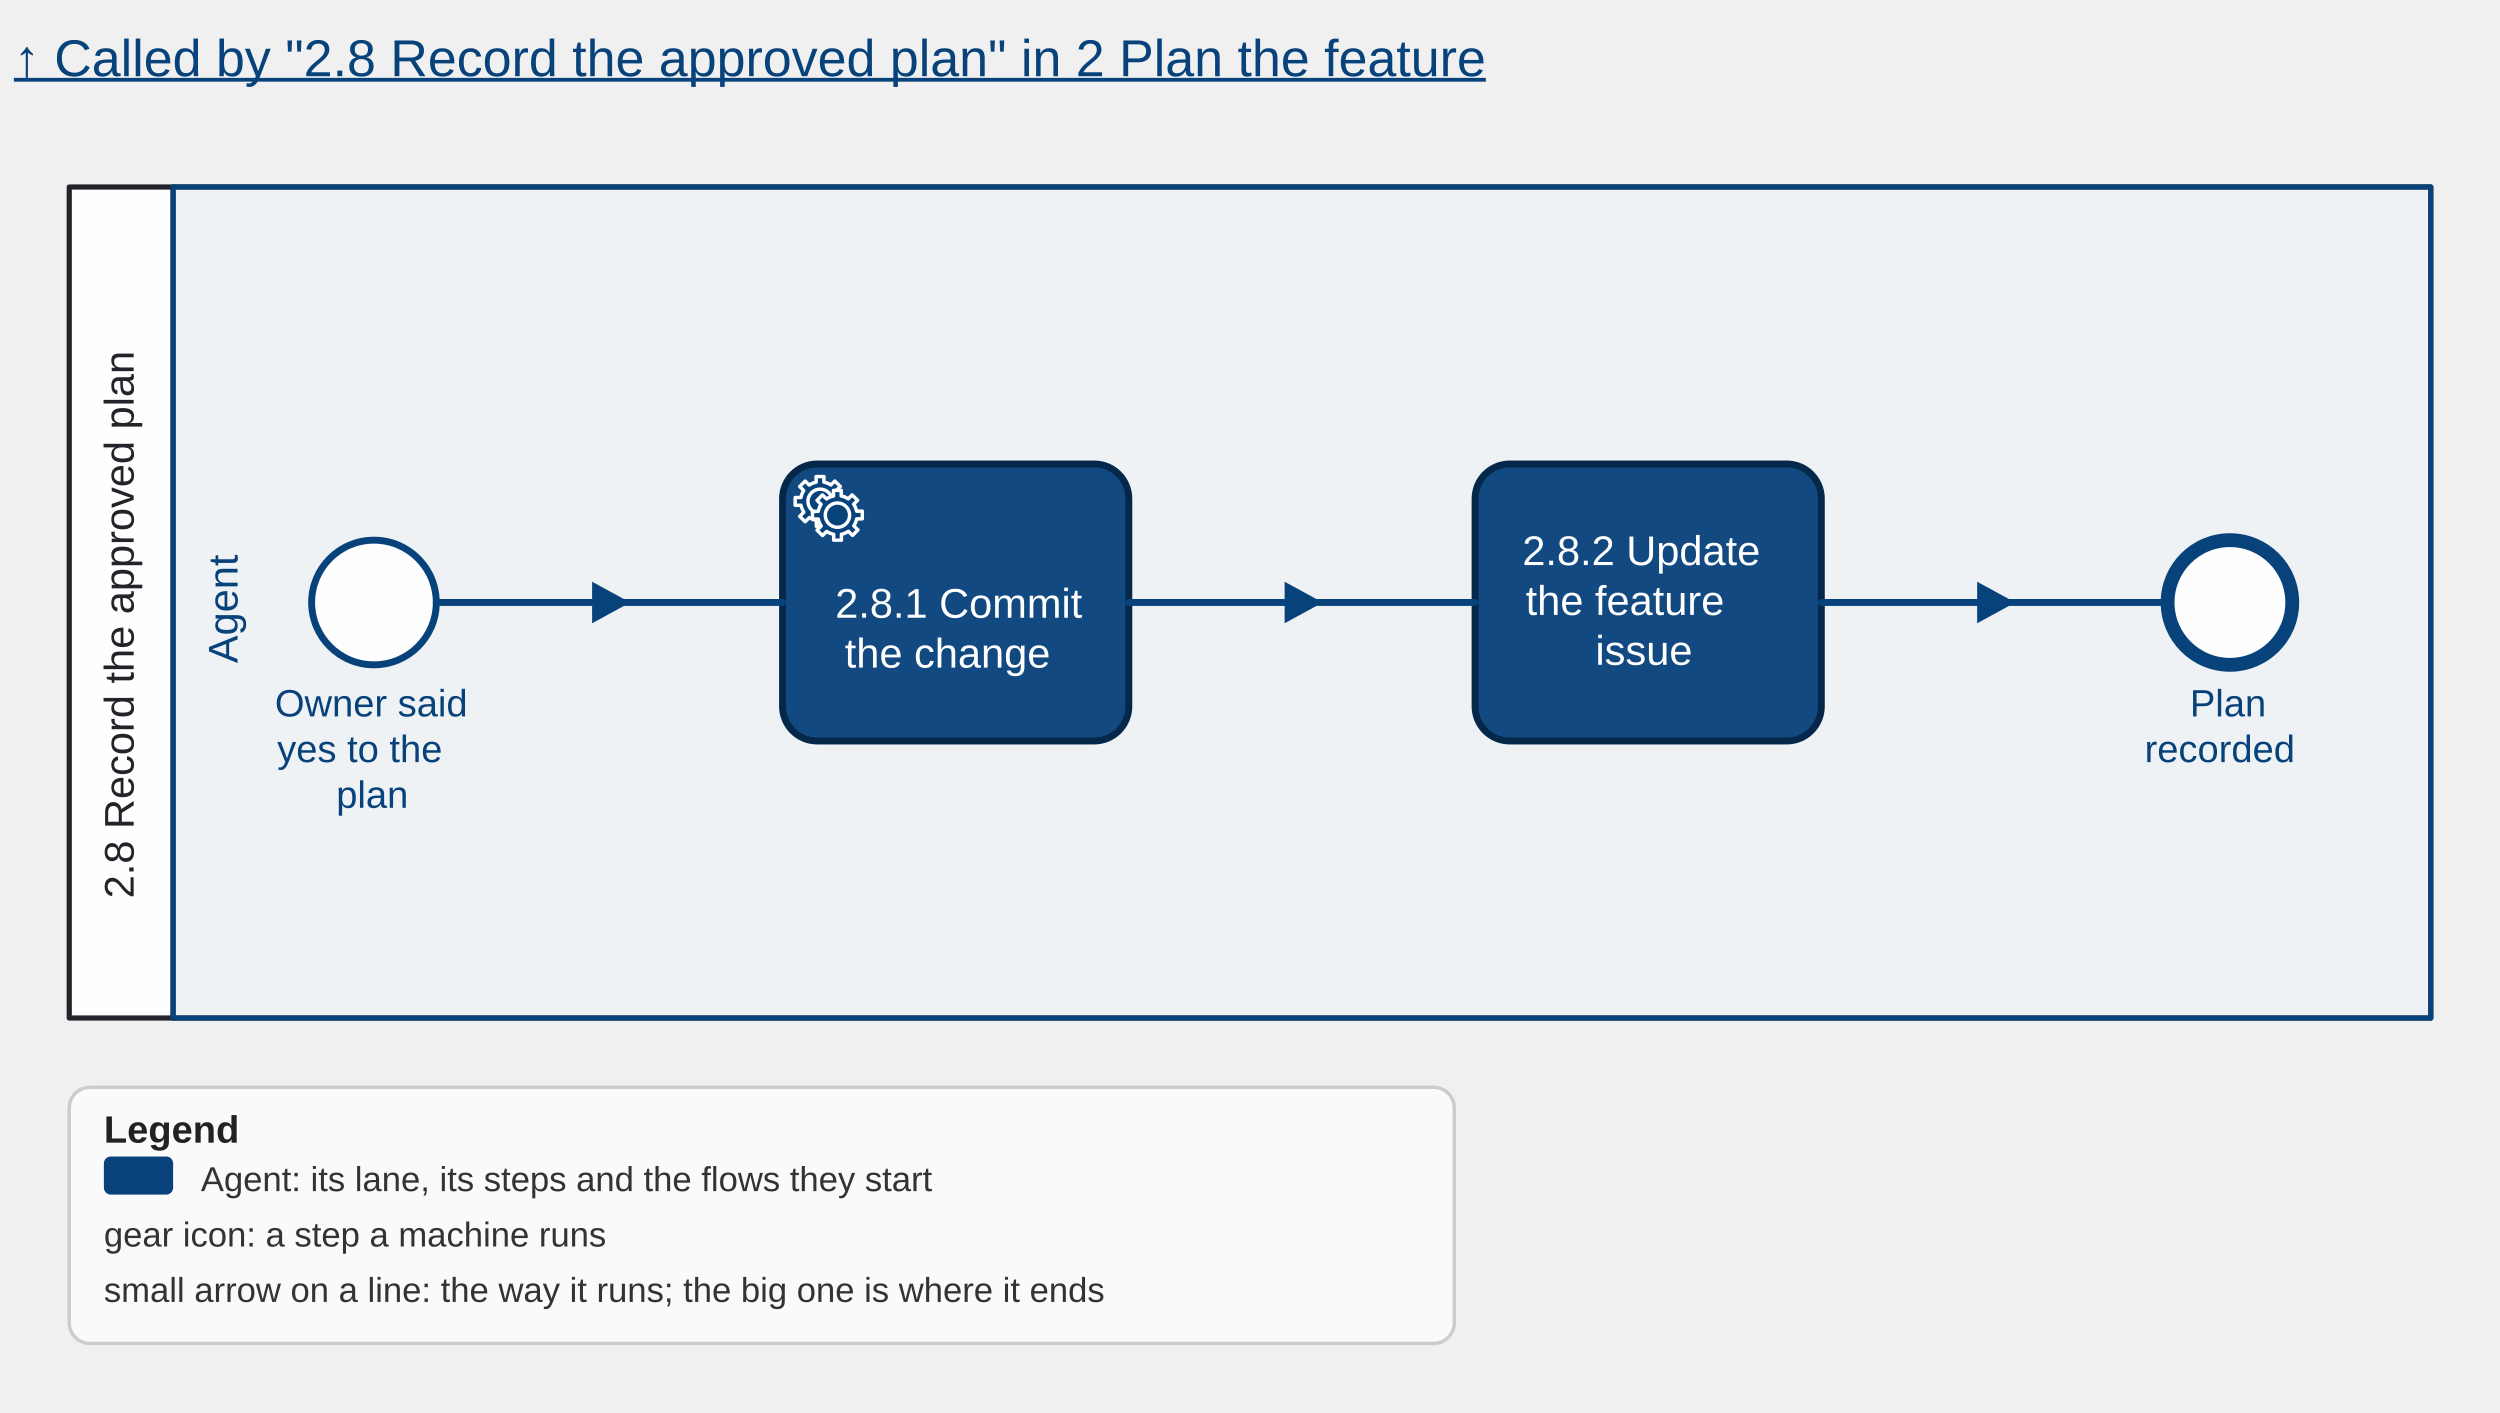
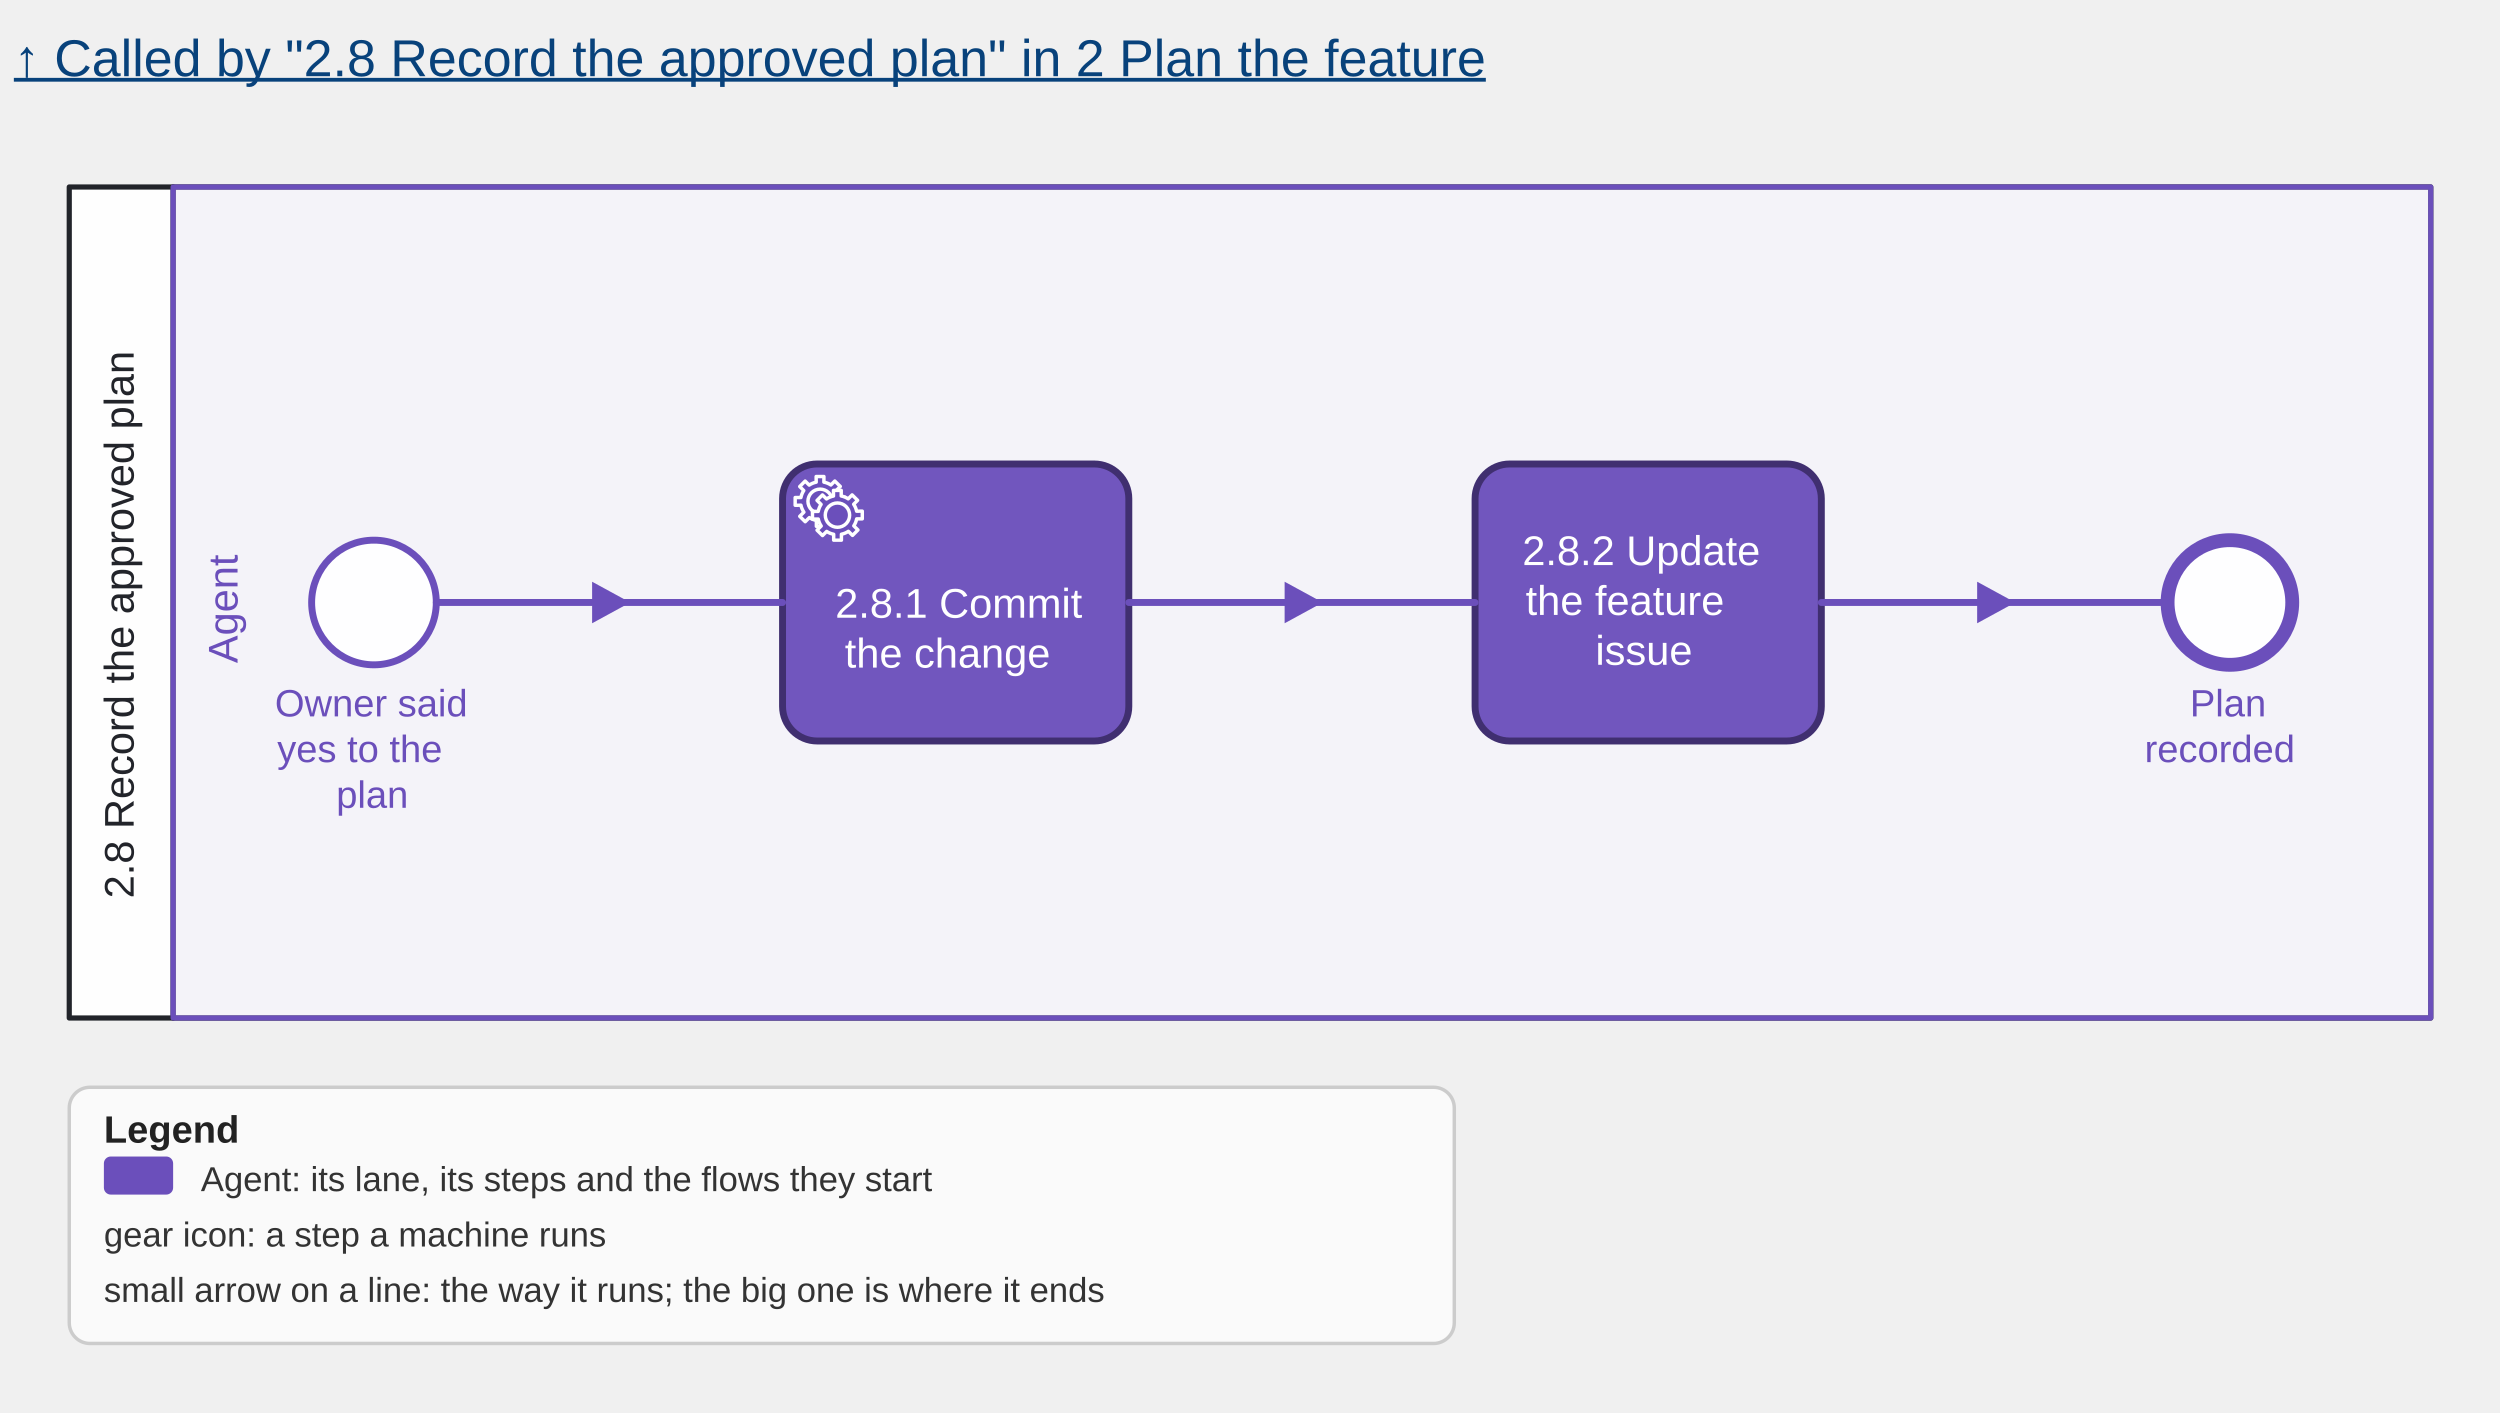
<svg xmlns="http://www.w3.org/2000/svg" width="722" height="408" viewBox="60 26 722 408" version="1.1">
  <g class="djs-group">
    <g class="djs-element djs-shape" data-element-id="record_plan_pool" transform="translate(80,80)" style="display: block;">
      <g class="djs-visual">
        <rect x="0" y="0" width="682" height="240" rx="0" ry="0" style="stroke-linecap: round; stroke-linejoin: round; stroke: rgb(34, 36, 42); stroke-width: 1.5px; fill: white; fill-opacity: 0.95;" />
        <path style="fill: none; stroke-linecap: round; stroke-linejoin: round; stroke: rgb(34, 36, 42); stroke-width: 1.5px;" d="M30,0L30,240" />
        <text style="font-family: Arial, sans-serif; font-size: 12px; font-weight: normal; fill: rgb(34, 36, 42);" lineHeight="1.2" class="djs-label" transform="translate(0,240) rotate(270,0,0) scale(1,1)">
          <tspan x="34.56" y="18.6">2.8 Record the approved plan</tspan>
        </text>
      </g>
      <rect style="fill: none; stroke-opacity: 0; stroke: white; stroke-width: 15px;" class="djs-hit djs-hit-all" x="0" y="0" width="682" height="240" />
    </g>
    <g class="djs-children">
      <g class="djs-group">
        <g class="djs-element djs-shape" data-element-id="record_plan_process_lane_0" transform="translate(110,80)" style="display: block;">
          <g class="djs-visual">
-             <rect x="0" y="0" width="652" height="240" rx="0" ry="0" style="stroke-linecap: round; stroke-linejoin: round; stroke: rgb(8, 66, 123); stroke-width: 1.5px; fill: rgb(196, 210, 223); fill-opacity: 0.25;" />
-             <text style="font-family: Arial, sans-serif; font-size: 12px; font-weight: normal; fill: rgb(8, 66, 123);" lineHeight="1.2" class="djs-label" transform="translate(0,240) rotate(270,0,0) scale(1,1)">
+             <rect x="0" y="0" width="652" height="240" rx="0" ry="0" style="stroke-linecap: round; stroke-linejoin: round; stroke: rgb(107, 79, 187); stroke-width: 1.5px; fill: rgb(219, 213, 239); fill-opacity: 0.25;" />
+             <text style="font-family: Arial, sans-serif; font-size: 12px; font-weight: normal; fill: rgb(107, 79, 187);" lineHeight="1.2" class="djs-label" transform="translate(0,240) rotate(270,0,0) scale(1,1)">
              <tspan x="102.48" y="18.6">Agent</tspan>
            </text>
          </g>
          <rect style="fill: none; stroke-opacity: 0; stroke: white; stroke-width: 15px;" class="djs-hit djs-hit-all" x="0" y="0" width="652" height="240" />
        </g>
      </g>
      <g class="djs-group">
        <g class="djs-element djs-shape" data-element-id="record_plan_process_start" transform="translate(150,182)" style="display: block;">
          <g class="djs-visual">
-             <circle cx="18" cy="18" r="18" style="stroke-linecap: round; stroke-linejoin: round; stroke: rgb(8, 66, 123); stroke-width: 2px; fill: rgb(255, 255, 255); fill-opacity: 0.95;" />
+             <circle cx="18" cy="18" r="18" style="stroke-linecap: round; stroke-linejoin: round; stroke: rgb(107, 79, 187); stroke-width: 2px; fill: rgb(255, 255, 255); fill-opacity: 0.95;" />
          </g>
          <rect style="fill: none; stroke-opacity: 0; stroke: white; stroke-width: 15px;" class="djs-hit djs-hit-all" x="0" y="0" width="36" height="36" />
        </g>
      </g>
      <g class="djs-group">
        <g class="djs-element djs-shape" data-element-id="record_plan_process_start_label" transform="translate(130,223)" style="display: block;">
          <g class="djs-visual">
-             <text style="font-family: Arial, sans-serif; font-size: 11px; font-weight: normal; fill: rgb(8, 66, 123);" lineHeight="1.2" class="djs-label">
+             <text style="font-family: Arial, sans-serif; font-size: 11px; font-weight: normal; fill: rgb(107, 79, 187);" lineHeight="1.2" class="djs-label">
              <tspan x="9.4" y="9.9">Owner said </tspan>
              <tspan x="10.06" y="23.1">yes to the </tspan>
              <tspan x="27.11" y="36.3">plan</tspan>
            </text>
          </g>
          <rect style="fill: none; stroke-opacity: 0; stroke: white; stroke-width: 15px;" class="djs-hit djs-hit-all" x="0" y="0" width="76" height="40" />
        </g>
      </g>
      <g class="djs-group">
        <g class="djs-element djs-shape" data-element-id="record_plan_process_commit" transform="translate(286,160)" style="display: block;">
          <g class="djs-visual">
-             <rect x="0" y="0" width="100" height="80" rx="10" ry="10" style="stroke-linecap: round; stroke-linejoin: round; stroke: rgb(5, 40, 74); stroke-width: 2px; fill: rgb(8, 66, 123); fill-opacity: 0.95;" />
+             <rect x="0" y="0" width="100" height="80" rx="10" ry="10" style="stroke-linecap: round; stroke-linejoin: round; stroke: rgb(64, 47, 112); stroke-width: 2px; fill: rgb(107, 79, 187); fill-opacity: 0.95;" />
            <text style="font-family: Arial, sans-serif; font-size: 12px; font-weight: normal; fill: rgb(255, 255, 255);" lineHeight="1.2" class="djs-label" transform="translate(0, 8)">
              <tspan x="15.2" y="36.4">2.8.1 Commit </tspan>
              <tspan x="17.96" y="50.8">the change</tspan>
            </text>
-             <circle cx="5" cy="5" r="5" style="stroke-linecap: round; stroke-linejoin: round; stroke: none; stroke-width: 2px; fill: rgb(8, 66, 123);" transform="translate(6, 6)" />
-             <path style="fill: rgb(8, 66, 123); stroke-linecap: round; stroke-linejoin: round; stroke: rgb(255, 255, 255); stroke-width: 1px;" d="m 12,18 v -1.713 c 0.352,-0.07 0.704,-0.178 1.048,-0.321 0.344,-0.145 0.666,-0.321 0.966,-0.521 l 1.194,1.18 1.567,-1.577 -1.195,-1.18 c 0.403,-0.614 0.683,-1.299 0.825,-2.018 l 1.622,-0.01 v -2.22 l -1.637,0.01 c -0.073,-0.352 -0.178,-0.7 -0.324,-1.044 -0.145,-0.344 -0.321,-0.664 -0.523,-0.962 l 1.131,-1.136 -1.583,-1.563 -1.13,1.136 c -0.614,-0.401 -1.303,-0.681 -2.023,-0.822 l 0.009,-1.619 h -2.241 l 0.004,1.631 c -0.354,0.074 -0.705,0.18 -1.05,0.324 -0.344,0.144 -0.665,0.321 -0.964,0.52 l -1.17,-1.158 -1.567,1.579 1.168,1.157 c -0.403,0.613 -0.683,1.298 -0.825,2.017 l -1.659,0.003 v 2.222 l 1.672,-0.006 c 0.073,0.351 0.18,0.702 0.324,1.045 0.145,0.344 0.321,0.664 0.523,0.961 l -1.199,1.197 1.584,1.56 1.196,-1.193 c 0.614,0.403 1.303,0.682 2.023,0.823 l 7.19e-4,1.699 h 2.227 z m 0.221,-3.996 c -1.789,0.75 -3.858,-0.093 -4.61,-1.874 -0.752,-1.783 0.091,-3.846 1.88,-4.596 1.788,-0.749 3.857,0.093 4.609,1.874 0.752,1.782 -0.091,3.846 -1.88,4.596 z" />
-             <circle cx="5" cy="5" r="5" style="stroke-linecap: round; stroke-linejoin: round; stroke: none; stroke-width: 2px; fill: rgb(8, 66, 123);" transform="translate(11, 10)" />
-             <path style="fill: rgb(8, 66, 123); stroke-linecap: round; stroke-linejoin: round; stroke: rgb(255, 255, 255); stroke-width: 1px;" d="m 17,22 v -1.713 c 0.352,-0.07 0.704,-0.178 1.048,-0.321 0.344,-0.145 0.666,-0.321 0.966,-0.521 l 1.194,1.18 1.567,-1.577 -1.195,-1.18 c 0.403,-0.614 0.683,-1.299 0.825,-2.018 l 1.622,-0.01 v -2.22 l -1.637,0.01 c -0.073,-0.352 -0.178,-0.7 -0.324,-1.044 -0.145,-0.344 -0.321,-0.664 -0.523,-0.962 l 1.131,-1.136 -1.583,-1.563 -1.13,1.136 c -0.614,-0.401 -1.303,-0.681 -2.023,-0.822 l 0.009,-1.619 h -2.241 l 0.004,1.631 c -0.354,0.074 -0.705,0.18 -1.05,0.324 -0.344,0.144 -0.665,0.321 -0.964,0.52 l -1.17,-1.158 -1.567,1.579 1.168,1.157 c -0.403,0.613 -0.683,1.298 -0.825,2.017 l -1.659,0.003 v 2.222 l 1.672,-0.006 c 0.073,0.351 0.18,0.702 0.324,1.045 0.145,0.344 0.321,0.664 0.523,0.961 l -1.199,1.197 1.584,1.56 1.196,-1.193 c 0.614,0.403 1.303,0.682 2.023,0.823 l 7.19e-4,1.699 h 2.227 z m 0.221,-3.996 c -1.789,0.75 -3.858,-0.093 -4.61,-1.874 -0.752,-1.783 0.091,-3.846 1.88,-4.596 1.788,-0.749 3.857,0.093 4.609,1.874 0.752,1.782 -0.091,3.846 -1.88,4.596 z" />
+             <circle cx="5" cy="5" r="5" style="stroke-linecap: round; stroke-linejoin: round; stroke: none; stroke-width: 2px; fill: rgb(107, 79, 187);" transform="translate(6, 6)" />
+             <path style="fill: rgb(107, 79, 187); stroke-linecap: round; stroke-linejoin: round; stroke: rgb(255, 255, 255); stroke-width: 1px;" d="m 12,18 v -1.713 c 0.352,-0.07 0.704,-0.178 1.048,-0.321 0.344,-0.145 0.666,-0.321 0.966,-0.521 l 1.194,1.18 1.567,-1.577 -1.195,-1.18 c 0.403,-0.614 0.683,-1.299 0.825,-2.018 l 1.622,-0.01 v -2.22 l -1.637,0.01 c -0.073,-0.352 -0.178,-0.7 -0.324,-1.044 -0.145,-0.344 -0.321,-0.664 -0.523,-0.962 l 1.131,-1.136 -1.583,-1.563 -1.13,1.136 c -0.614,-0.401 -1.303,-0.681 -2.023,-0.822 l 0.009,-1.619 h -2.241 l 0.004,1.631 c -0.354,0.074 -0.705,0.18 -1.05,0.324 -0.344,0.144 -0.665,0.321 -0.964,0.52 l -1.17,-1.158 -1.567,1.579 1.168,1.157 c -0.403,0.613 -0.683,1.298 -0.825,2.017 l -1.659,0.003 v 2.222 l 1.672,-0.006 c 0.073,0.351 0.18,0.702 0.324,1.045 0.145,0.344 0.321,0.664 0.523,0.961 l -1.199,1.197 1.584,1.56 1.196,-1.193 c 0.614,0.403 1.303,0.682 2.023,0.823 l 7.19e-4,1.699 h 2.227 z m 0.221,-3.996 c -1.789,0.75 -3.858,-0.093 -4.61,-1.874 -0.752,-1.783 0.091,-3.846 1.88,-4.596 1.788,-0.749 3.857,0.093 4.609,1.874 0.752,1.782 -0.091,3.846 -1.88,4.596 z" />
+             <circle cx="5" cy="5" r="5" style="stroke-linecap: round; stroke-linejoin: round; stroke: none; stroke-width: 2px; fill: rgb(107, 79, 187);" transform="translate(11, 10)" />
+             <path style="fill: rgb(107, 79, 187); stroke-linecap: round; stroke-linejoin: round; stroke: rgb(255, 255, 255); stroke-width: 1px;" d="m 17,22 v -1.713 c 0.352,-0.07 0.704,-0.178 1.048,-0.321 0.344,-0.145 0.666,-0.321 0.966,-0.521 l 1.194,1.18 1.567,-1.577 -1.195,-1.18 c 0.403,-0.614 0.683,-1.299 0.825,-2.018 l 1.622,-0.01 v -2.22 l -1.637,0.01 c -0.073,-0.352 -0.178,-0.7 -0.324,-1.044 -0.145,-0.344 -0.321,-0.664 -0.523,-0.962 l 1.131,-1.136 -1.583,-1.563 -1.13,1.136 c -0.614,-0.401 -1.303,-0.681 -2.023,-0.822 l 0.009,-1.619 h -2.241 l 0.004,1.631 c -0.354,0.074 -0.705,0.18 -1.05,0.324 -0.344,0.144 -0.665,0.321 -0.964,0.52 l -1.17,-1.158 -1.567,1.579 1.168,1.157 c -0.403,0.613 -0.683,1.298 -0.825,2.017 l -1.659,0.003 v 2.222 l 1.672,-0.006 c 0.073,0.351 0.18,0.702 0.324,1.045 0.145,0.344 0.321,0.664 0.523,0.961 l -1.199,1.197 1.584,1.56 1.196,-1.193 c 0.614,0.403 1.303,0.682 2.023,0.823 l 7.19e-4,1.699 h 2.227 z m 0.221,-3.996 c -1.789,0.75 -3.858,-0.093 -4.61,-1.874 -0.752,-1.783 0.091,-3.846 1.88,-4.596 1.788,-0.749 3.857,0.093 4.609,1.874 0.752,1.782 -0.091,3.846 -1.88,4.596 z" />
          </g>
          <rect style="fill: none; stroke-opacity: 0; stroke: white; stroke-width: 15px;" class="djs-hit djs-hit-all" x="0" y="0" width="100" height="80" />
        </g>
      </g>
      <g class="djs-group">
        <g class="djs-element djs-shape" data-element-id="record_plan_process_update" transform="translate(486,160)" style="display: block;">
          <g class="djs-visual">
-             <rect x="0" y="0" width="100" height="80" rx="10" ry="10" style="stroke-linecap: round; stroke-linejoin: round; stroke: rgb(5, 40, 74); stroke-width: 2px; fill: rgb(8, 66, 123); fill-opacity: 0.95;" />
+             <rect x="0" y="0" width="100" height="80" rx="10" ry="10" style="stroke-linecap: round; stroke-linejoin: round; stroke: rgb(64, 47, 112); stroke-width: 2px; fill: rgb(107, 79, 187); fill-opacity: 0.95;" />
            <text style="font-family: Arial, sans-serif; font-size: 12px; font-weight: normal; fill: rgb(255, 255, 255);" lineHeight="1.2" class="djs-label">
              <tspan x="13.64" y="29.2">2.8.2 Update </tspan>
              <tspan x="14.6" y="43.6">the feature </tspan>
              <tspan x="34.76" y="58">issue</tspan>
            </text>
          </g>
          <rect style="fill: none; stroke-opacity: 0; stroke: white; stroke-width: 15px;" class="djs-hit djs-hit-all" x="0" y="0" width="100" height="80" />
        </g>
      </g>
      <g class="djs-group">
        <g class="djs-element djs-shape" data-element-id="record_plan_process_end" transform="translate(686,182)" style="display: block;">
          <g class="djs-visual">
-             <circle cx="18" cy="18" r="18" style="stroke-linecap: round; stroke-linejoin: round; stroke: rgb(8, 66, 123); stroke-width: 4px; fill: rgb(255, 255, 255); fill-opacity: 0.95;" />
+             <circle cx="18" cy="18" r="18" style="stroke-linecap: round; stroke-linejoin: round; stroke: rgb(107, 79, 187); stroke-width: 4px; fill: rgb(255, 255, 255); fill-opacity: 0.95;" />
          </g>
          <rect style="fill: none; stroke-opacity: 0; stroke: white; stroke-width: 15px;" class="djs-hit djs-hit-all" x="0" y="0" width="36" height="36" />
        </g>
      </g>
      <g class="djs-group">
        <g class="djs-element djs-shape" data-element-id="record_plan_process_end_label" transform="translate(674,223)" style="display: block;">
          <g class="djs-visual">
-             <text style="font-family: Arial, sans-serif; font-size: 11px; font-weight: normal; fill: rgb(8, 66, 123);" lineHeight="1.2" class="djs-label">
+             <text style="font-family: Arial, sans-serif; font-size: 11px; font-weight: normal; fill: rgb(107, 79, 187);" lineHeight="1.2" class="djs-label">
              <tspan x="18.45" y="9.9">Plan </tspan>
              <tspan x="5.36" y="23.1">recorded</tspan>
            </text>
          </g>
          <rect style="fill: none; stroke-opacity: 0; stroke: white; stroke-width: 15px;" class="djs-hit djs-hit-all" x="0" y="0" width="60" height="27" />
        </g>
      </g>
      <g class="djs-group">
        <g class="djs-element djs-connection" data-element-id="record_plan_process_f_start_commit" style="display: block;">
          <g class="djs-visual">
            <defs>
              <marker id="marker-1" viewBox="0 0 20 20" refX="11" refY="10" markerWidth="7" markerHeight="7" orient="auto">
-                 <path d="M 1 5 L 11 10 L 1 15 Z" style="stroke-linecap: round; stroke-linejoin: round; stroke: rgb(8, 66, 123); stroke-width: 1px; fill: rgb(8, 66, 123);" />
+                 <path d="M 1 5 L 11 10 L 1 15 Z" style="stroke-linecap: round; stroke-linejoin: round; stroke: rgb(107, 79, 187); stroke-width: 1px; fill: rgb(107, 79, 187);" />
              </marker>
            </defs>
-             <path style="fill: none; stroke-linecap: round; stroke-linejoin: round; stroke: rgb(8, 66, 123); stroke-width: 2px; marker-2: url('#marker-1');" data-corner-radius="5" d="M186,200L286,200" />
+             <path style="fill: none; stroke-linecap: round; stroke-linejoin: round; stroke: rgb(107, 79, 187); stroke-width: 2px; marker-2: url('#marker-1');" data-corner-radius="5" d="M186,200L286,200" />
          </g>
          <path d="M186,200L286,200" style="fill: none; stroke-opacity: 0; stroke: white; stroke-width: 15px;" class="djs-hit djs-hit-stroke" />
        </g>
      </g>
      <g class="djs-group">
        <g class="djs-element djs-connection" data-element-id="record_plan_process_f_commit_update" style="display: block;">
          <g class="djs-visual">
            <defs>
              <marker id="marker-3" viewBox="0 0 20 20" refX="11" refY="10" markerWidth="7" markerHeight="7" orient="auto">
-                 <path d="M 1 5 L 11 10 L 1 15 Z" style="stroke-linecap: round; stroke-linejoin: round; stroke: rgb(8, 66, 123); stroke-width: 1px; fill: rgb(8, 66, 123);" />
+                 <path d="M 1 5 L 11 10 L 1 15 Z" style="stroke-linecap: round; stroke-linejoin: round; stroke: rgb(107, 79, 187); stroke-width: 1px; fill: rgb(107, 79, 187);" />
              </marker>
            </defs>
-             <path style="fill: none; stroke-linecap: round; stroke-linejoin: round; stroke: rgb(8, 66, 123); stroke-width: 2px; marker-2: url('#marker-3');" data-corner-radius="5" d="M386,200L486,200" />
+             <path style="fill: none; stroke-linecap: round; stroke-linejoin: round; stroke: rgb(107, 79, 187); stroke-width: 2px; marker-2: url('#marker-3');" data-corner-radius="5" d="M386,200L486,200" />
          </g>
          <path d="M386,200L486,200" style="fill: none; stroke-opacity: 0; stroke: white; stroke-width: 15px;" class="djs-hit djs-hit-stroke" />
        </g>
      </g>
      <g class="djs-group">
        <g class="djs-element djs-connection" data-element-id="record_plan_process_f_update_end" style="display: block;">
          <g class="djs-visual">
            <defs>
              <marker id="marker-4" viewBox="0 0 20 20" refX="11" refY="10" markerWidth="7" markerHeight="7" orient="auto">
-                 <path d="M 1 5 L 11 10 L 1 15 Z" style="stroke-linecap: round; stroke-linejoin: round; stroke: rgb(8, 66, 123); stroke-width: 1px; fill: rgb(8, 66, 123);" />
+                 <path d="M 1 5 L 11 10 L 1 15 Z" style="stroke-linecap: round; stroke-linejoin: round; stroke: rgb(107, 79, 187); stroke-width: 1px; fill: rgb(107, 79, 187);" />
              </marker>
            </defs>
-             <path style="fill: none; stroke-linecap: round; stroke-linejoin: round; stroke: rgb(8, 66, 123); stroke-width: 2px; marker-2: url('#marker-4');" data-corner-radius="5" d="M586,200L686,200" />
+             <path style="fill: none; stroke-linecap: round; stroke-linejoin: round; stroke: rgb(107, 79, 187); stroke-width: 2px; marker-2: url('#marker-4');" data-corner-radius="5" d="M586,200L686,200" />
          </g>
          <path d="M586,200L686,200" style="fill: none; stroke-opacity: 0; stroke: white; stroke-width: 15px;" class="djs-hit djs-hit-stroke" />
        </g>
      </g>
    </g>
  </g>
  <g class="diagram-links">
    <a href="marketplace.plan_process.svg">
      <text x="64" y="48" font-family="Arial, sans-serif" font-size="15" fill="#08427b" text-decoration="underline">↑ Called by "2.8 Record the approved plan" in 2 Plan the feature</text>
    </a>
  </g>
  <g class="direction-marks">
-     <path d="M242,200L231,206L231,194Z" fill="#08427b" />
-     <path d="M442,200L431,206L431,194Z" fill="#08427b" />
-     <path d="M642,200L631,206L631,194Z" fill="#08427b" />
+     <path d="M242,200L231,206L231,194Z" fill="#6b4fbb" />
+     <path d="M442,200L431,206L431,194Z" fill="#6b4fbb" />
+     <path d="M642,200L631,206L631,194Z" fill="#6b4fbb" />
  </g>
  <g class="legend" font-family="Arial, sans-serif">
    <rect x="80" y="340" width="400" height="74" rx="6" fill="#fafafa" stroke="#cccccc" />
    <text x="90" y="356" font-size="11" font-weight="bold" fill="#222222">Legend</text>
-     <rect x="90" y="360" width="20" height="11" rx="2" fill="#08427b" />
+     <rect x="90" y="360" width="20" height="11" rx="2" fill="#6b4fbb" />
    <text x="118" y="370" font-size="10" fill="#333333">Agent: its lane, its steps and the flows they start</text>
    <text x="90" y="386" font-size="10" fill="#333333">gear icon: a step a machine runs</text>
    <text x="90" y="402" font-size="10" fill="#333333">small arrow on a line: the way it runs; the big one is where it ends</text>
  </g>
</svg>
